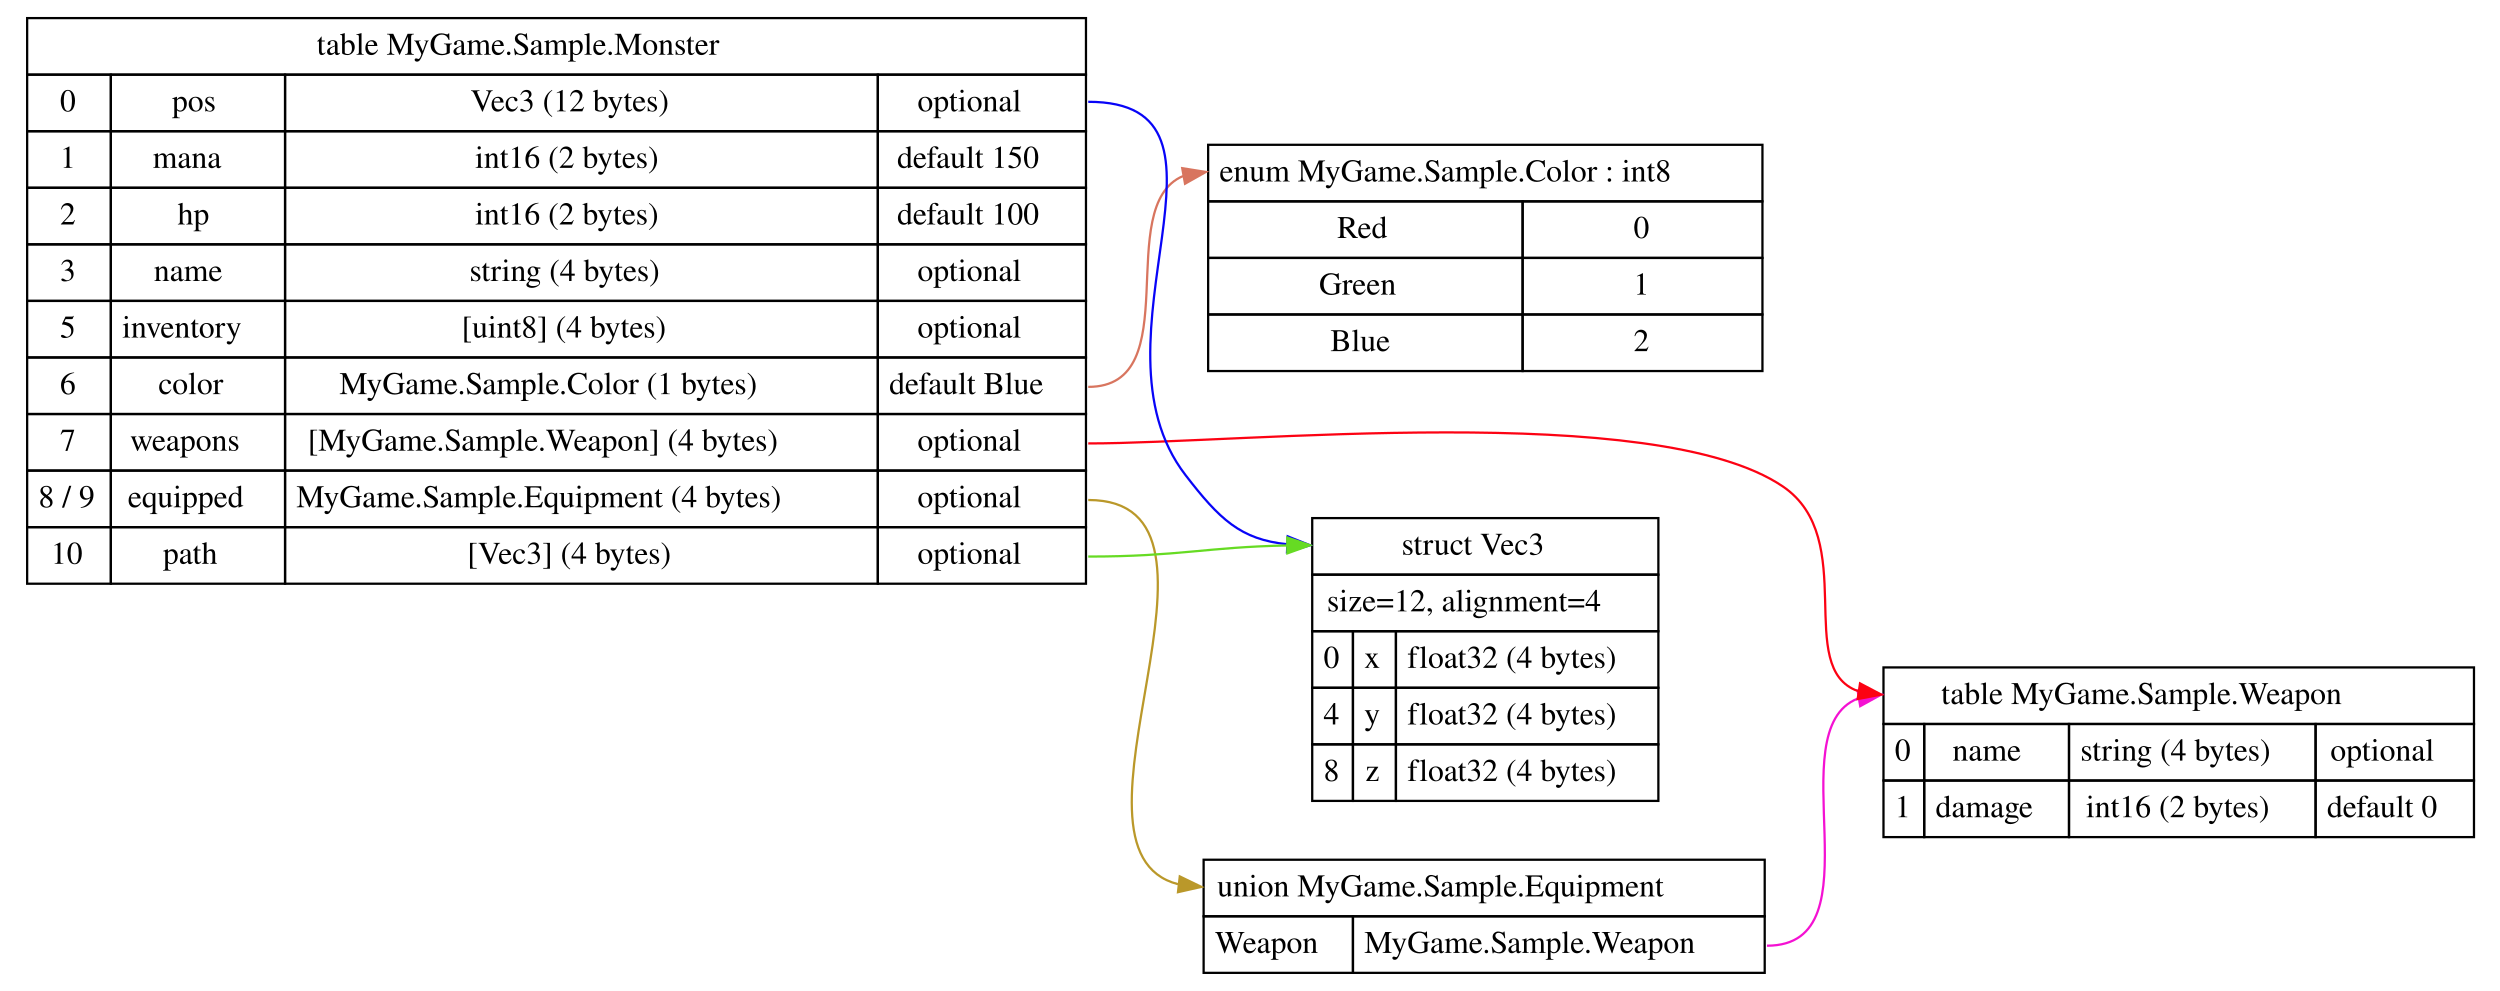
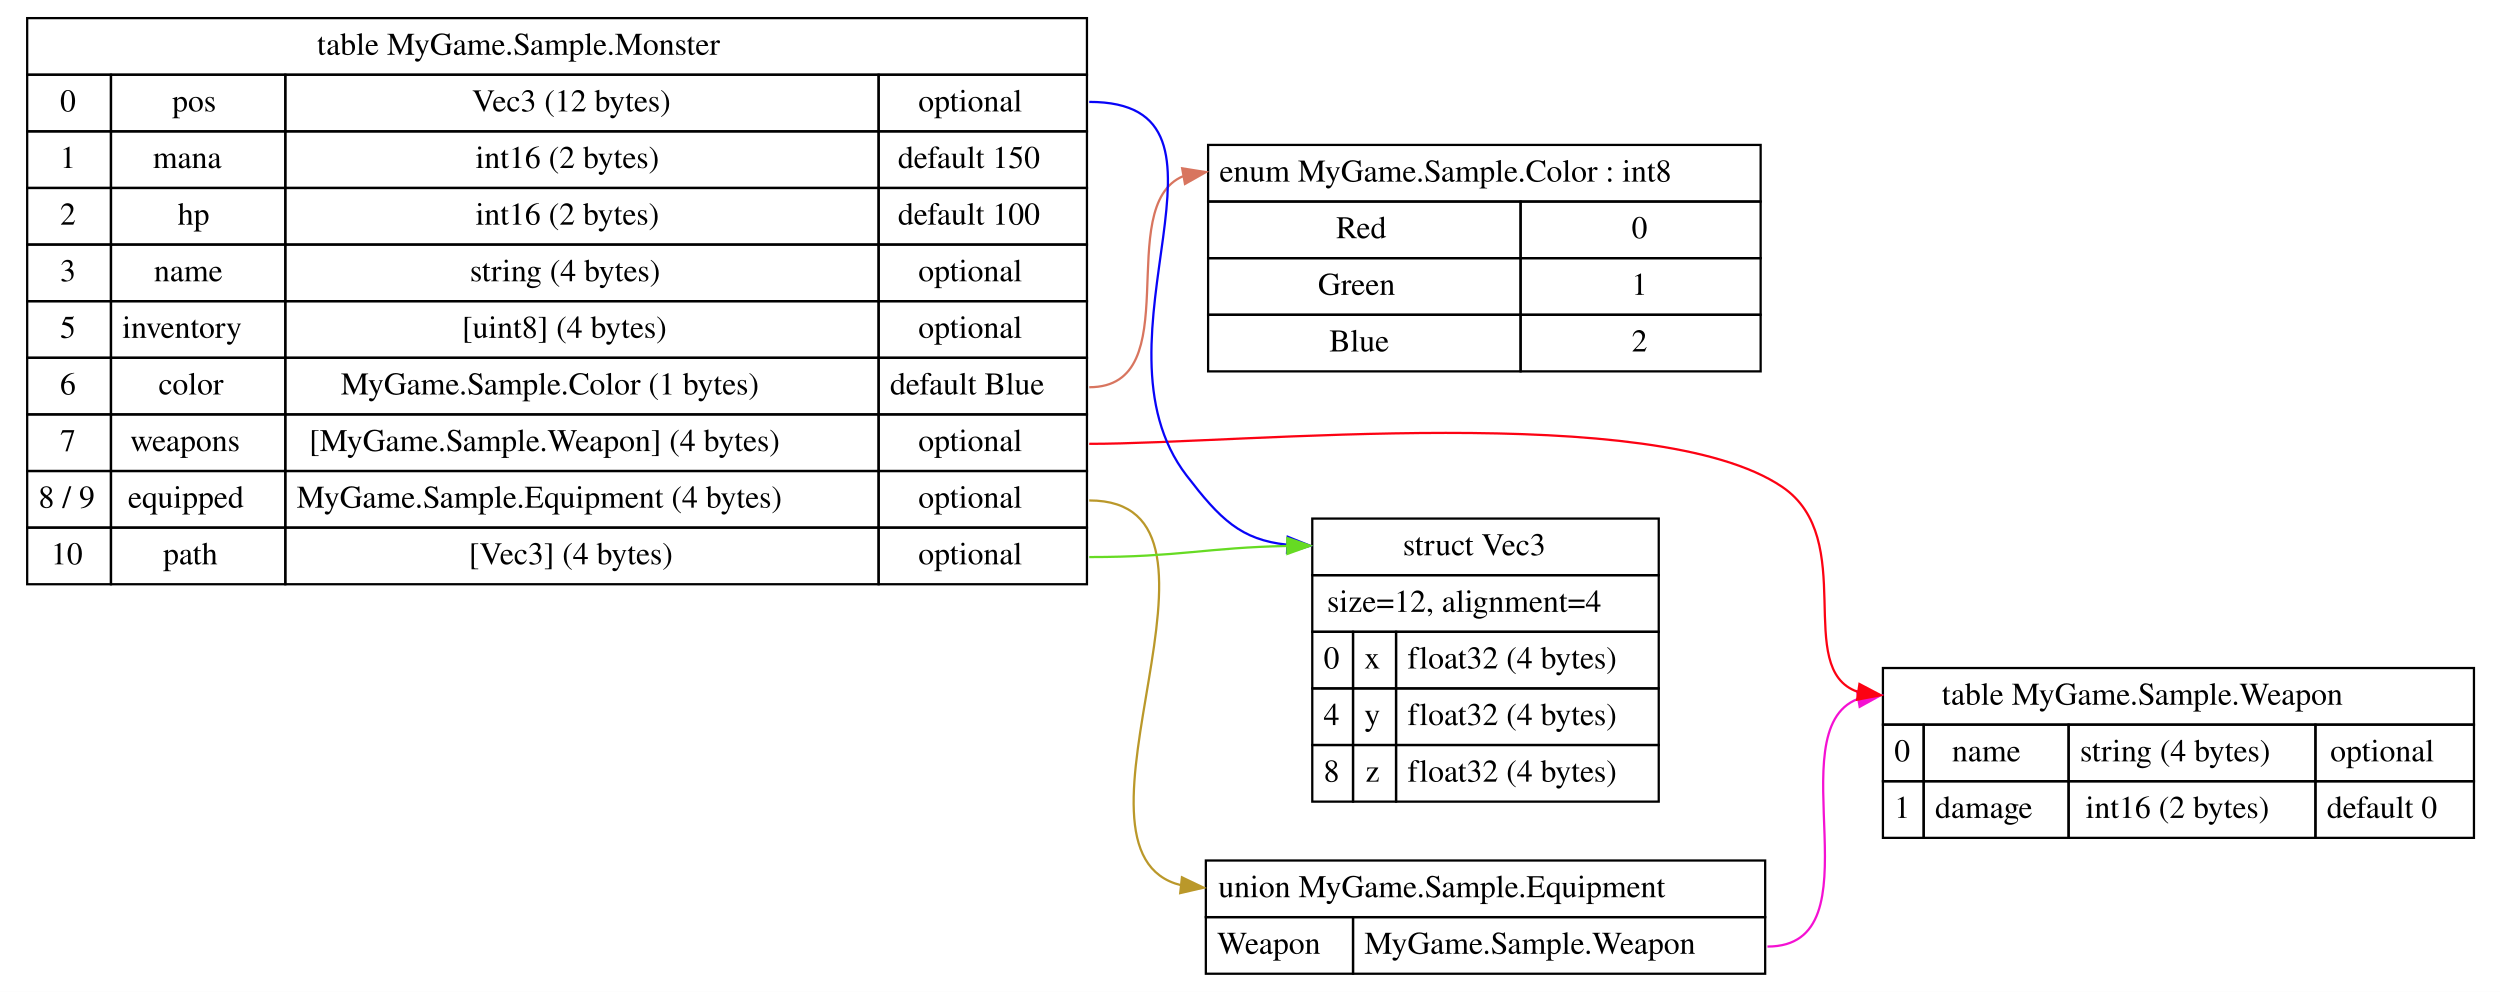
- <svg xmlns="http://www.w3.org/2000/svg" width="1105pt" height="438pt" viewBox="0.00 0.00 1105.00 438.00">
+ <svg xmlns="http://www.w3.org/2000/svg" width="1104pt" height="438pt" viewBox="0.00 0.00 1104.00 438.00">
  <g id="graph0" class="graph" transform="scale(1 1) rotate(0) translate(4 434)">
-     <polygon fill="white" stroke="transparent" points="-4,4 -4,-434 1101,-434 1101,4 -4,4" />
+     <polygon fill="white" stroke="transparent" points="-4,4 -4,-434 1100,-434 1100,4 -4,4" />
    <g id="node1" class="node">
-       <polygon fill="none" stroke="black" points="530,-345 530,-370 775,-370 775,-345 530,-345" />
-       <text text-anchor="start" x="535" y="-353.8" font-family="Times,serif" font-size="14.00">enum MyGame.Sample.Color : int8</text>
-       <polygon fill="none" stroke="black" points="530,-320 530,-345 669,-345 669,-320 530,-320" />
-       <text text-anchor="start" x="587" y="-328.8" font-family="Times,serif" font-size="14.00">Red</text>
-       <polygon fill="none" stroke="black" points="669,-320 669,-345 775,-345 775,-320 669,-320" />
-       <text text-anchor="start" x="718" y="-328.8" font-family="Times,serif" font-size="14.00">0</text>
-       <polygon fill="none" stroke="black" points="530,-295 530,-320 669,-320 669,-295 530,-295" />
-       <text text-anchor="start" x="579" y="-303.8" font-family="Times,serif" font-size="14.00">Green</text>
-       <polygon fill="none" stroke="black" points="669,-295 669,-320 775,-320 775,-295 669,-295" />
-       <text text-anchor="start" x="718" y="-303.8" font-family="Times,serif" font-size="14.00">1</text>
-       <polygon fill="none" stroke="black" points="530,-270 530,-295 669,-295 669,-270 530,-270" />
-       <text text-anchor="start" x="584" y="-278.8" font-family="Times,serif" font-size="14.00">Blue</text>
-       <polygon fill="none" stroke="black" points="669,-270 669,-295 775,-295 775,-270 669,-270" />
-       <text text-anchor="start" x="718" y="-278.8" font-family="Times,serif" font-size="14.00">2</text>
+       <polygon fill="none" stroke="black" points="529.5,-345 529.5,-370 773.5,-370 773.5,-345 529.5,-345" />
+       <text text-anchor="start" x="534.5" y="-353.8" font-family="Times,serif" font-size="14.00">enum MyGame.Sample.Color : int8</text>
+       <polygon fill="none" stroke="black" points="529.5,-320 529.5,-345 667.5,-345 667.5,-320 529.5,-320" />
+       <text text-anchor="start" x="586" y="-328.8" font-family="Times,serif" font-size="14.00">Red</text>
+       <polygon fill="none" stroke="black" points="667.5,-320 667.5,-345 773.5,-345 773.5,-320 667.5,-320" />
+       <text text-anchor="start" x="716.5" y="-328.8" font-family="Times,serif" font-size="14.00">0</text>
+       <polygon fill="none" stroke="black" points="529.5,-295 529.5,-320 667.5,-320 667.5,-295 529.5,-295" />
+       <text text-anchor="start" x="578" y="-303.8" font-family="Times,serif" font-size="14.00">Green</text>
+       <polygon fill="none" stroke="black" points="667.5,-295 667.5,-320 773.5,-320 773.5,-295 667.5,-295" />
+       <text text-anchor="start" x="716.5" y="-303.8" font-family="Times,serif" font-size="14.00">1</text>
+       <polygon fill="none" stroke="black" points="529.5,-270 529.5,-295 667.5,-295 667.5,-270 529.5,-270" />
+       <text text-anchor="start" x="583" y="-278.8" font-family="Times,serif" font-size="14.00">Blue</text>
+       <polygon fill="none" stroke="black" points="667.5,-270 667.5,-295 773.5,-295 773.5,-270 667.5,-270" />
+       <text text-anchor="start" x="716.5" y="-278.8" font-family="Times,serif" font-size="14.00">2</text>
    </g>
    <g id="node2" class="node">
-       <polygon fill="none" stroke="black" points="528,-29 528,-54 776,-54 776,-29 528,-29" />
+       <polygon fill="none" stroke="black" points="528.5,-29 528.5,-54 775.5,-54 775.5,-29 528.5,-29" />
      <text text-anchor="start" x="534" y="-37.8" font-family="Times,serif" font-size="14.00">union MyGame.Sample.Equipment</text>
-       <polygon fill="none" stroke="black" points="528,-4 528,-29 594,-29 594,-4 528,-4" />
-       <text text-anchor="start" x="533" y="-12.8" font-family="Times,serif" font-size="14.00">Weapon</text>
-       <polygon fill="none" stroke="black" points="594,-4 594,-29 776,-29 776,-4 594,-4" />
-       <text text-anchor="start" x="599" y="-12.8" font-family="Times,serif" font-size="14.00">MyGame.Sample.Weapon</text>
+       <polygon fill="none" stroke="black" points="528.5,-4 528.5,-29 593.5,-29 593.5,-4 528.5,-4" />
+       <text text-anchor="start" x="533.5" y="-12.8" font-family="Times,serif" font-size="14.00">Weapon</text>
+       <polygon fill="none" stroke="black" points="593.5,-4 593.5,-29 775.5,-29 775.5,-4 593.5,-4" />
+       <text text-anchor="start" x="598.5" y="-12.8" font-family="Times,serif" font-size="14.00">MyGame.Sample.Weapon</text>
    </g>
    <g id="node3" class="node">
-       <polygon fill="none" stroke="black" points="828.5,-114 828.5,-139 1089.5,-139 1089.5,-114 828.5,-114" />
-       <text text-anchor="start" x="854" y="-122.8" font-family="Times,serif" font-size="14.00">table MyGame.Sample.Weapon</text>
-       <polygon fill="none" stroke="black" points="828.5,-89 828.5,-114 846.5,-114 846.5,-89 828.5,-89" />
-       <text text-anchor="start" x="833.5" y="-97.8" font-family="Times,serif" font-size="14.00">0</text>
-       <polygon fill="none" stroke="black" points="846.5,-89 846.5,-114 910.5,-114 910.5,-89 846.5,-89" />
-       <text text-anchor="start" x="859" y="-97.8" font-family="Times,serif" font-size="14.00">name</text>
-       <polygon fill="none" stroke="black" points="910.5,-89 910.5,-114 1019.5,-114 1019.5,-89 910.5,-89" />
-       <text text-anchor="start" x="915.5" y="-97.8" font-family="Times,serif" font-size="14.00">string (4 bytes)</text>
-       <polygon fill="none" stroke="black" points="1019.5,-89 1019.5,-114 1089.5,-114 1089.5,-89 1019.5,-89" />
-       <text text-anchor="start" x="1026" y="-97.8" font-family="Times,serif" font-size="14.00">optional</text>
-       <polygon fill="none" stroke="black" points="828.5,-64 828.5,-89 846.5,-89 846.5,-64 828.5,-64" />
-       <text text-anchor="start" x="833.5" y="-72.8" font-family="Times,serif" font-size="14.00">1</text>
-       <polygon fill="none" stroke="black" points="846.5,-64 846.5,-89 910.5,-89 910.5,-64 846.5,-64" />
-       <text text-anchor="start" x="851.5" y="-72.8" font-family="Times,serif" font-size="14.00">damage</text>
-       <polygon fill="none" stroke="black" points="910.5,-64 910.5,-89 1019.5,-89 1019.5,-64 910.5,-64" />
-       <text text-anchor="start" x="918" y="-72.8" font-family="Times,serif" font-size="14.00">int16 (2 bytes)</text>
-       <polygon fill="none" stroke="black" points="1019.5,-64 1019.5,-89 1089.5,-89 1089.5,-64 1019.5,-64" />
-       <text text-anchor="start" x="1024.5" y="-72.8" font-family="Times,serif" font-size="14.00">default 0</text>
+       <polygon fill="none" stroke="black" points="827.5,-114 827.5,-139 1088.5,-139 1088.5,-114 827.5,-114" />
+       <text text-anchor="start" x="853.5" y="-122.8" font-family="Times,serif" font-size="14.00">table MyGame.Sample.Weapon</text>
+       <polygon fill="none" stroke="black" points="827.5,-89 827.5,-114 845.5,-114 845.5,-89 827.5,-89" />
+       <text text-anchor="start" x="832.5" y="-97.8" font-family="Times,serif" font-size="14.00">0</text>
+       <polygon fill="none" stroke="black" points="845.5,-89 845.5,-114 909.5,-114 909.5,-89 845.5,-89" />
+       <text text-anchor="start" x="858" y="-97.8" font-family="Times,serif" font-size="14.00">name</text>
+       <polygon fill="none" stroke="black" points="909.5,-89 909.5,-114 1018.5,-114 1018.5,-89 909.5,-89" />
+       <text text-anchor="start" x="914.5" y="-97.8" font-family="Times,serif" font-size="14.00">string (4 bytes)</text>
+       <polygon fill="none" stroke="black" points="1018.5,-89 1018.5,-114 1088.5,-114 1088.5,-89 1018.5,-89" />
+       <text text-anchor="start" x="1025" y="-97.8" font-family="Times,serif" font-size="14.00">optional</text>
+       <polygon fill="none" stroke="black" points="827.5,-64 827.5,-89 845.5,-89 845.5,-64 827.5,-64" />
+       <text text-anchor="start" x="832.5" y="-72.8" font-family="Times,serif" font-size="14.00">1</text>
+       <polygon fill="none" stroke="black" points="845.5,-64 845.5,-89 909.5,-89 909.5,-64 845.5,-64" />
+       <text text-anchor="start" x="850.5" y="-72.8" font-family="Times,serif" font-size="14.00">damage</text>
+       <polygon fill="none" stroke="black" points="909.5,-64 909.5,-89 1018.5,-89 1018.5,-64 909.5,-64" />
+       <text text-anchor="start" x="917" y="-72.8" font-family="Times,serif" font-size="14.00">int16 (2 bytes)</text>
+       <polygon fill="none" stroke="black" points="1018.5,-64 1018.5,-89 1088.5,-89 1088.5,-64 1018.5,-64" />
+       <text text-anchor="start" x="1023.5" y="-72.8" font-family="Times,serif" font-size="14.00">default 0</text>
    </g>
    <g id="edge1" class="edge">
-       <path fill="none" stroke="#f411d2" d="M777,-16C827.18,-16 781.28,-111.13 817.19,-125.26" />
-       <polygon fill="#f411d2" stroke="#f411d2" points="817.06,-128.78 827.5,-127 818.22,-121.88 817.06,-128.78" />
+       <path fill="none" stroke="#f411d2" d="M776.5,-16C826.59,-16 780.42,-111.13 816.22,-125.26" />
+       <polygon fill="#f411d2" stroke="#f411d2" points="816.06,-128.78 826.5,-127 817.23,-121.88 816.06,-128.78" />
    </g>
    <g id="node4" class="node">
-       <polygon fill="none" stroke="black" points="576,-180 576,-205 729,-205 729,-180 576,-180" />
+       <polygon fill="none" stroke="black" points="575.5,-180 575.5,-205 728.5,-205 728.5,-180 575.5,-180" />
      <text text-anchor="start" x="615.5" y="-188.8" font-family="Times,serif" font-size="14.00">struct Vec3</text>
-       <polygon fill="none" stroke="black" points="576,-155 576,-180 729,-180 729,-155 576,-155" />
-       <text text-anchor="start" x="582.5" y="-163.8" font-family="Times,serif" font-size="14.00">size=12, alignment=4</text>
-       <polygon fill="none" stroke="black" points="576,-130 576,-155 594,-155 594,-130 576,-130" />
-       <text text-anchor="start" x="581" y="-138.8" font-family="Times,serif" font-size="14.00">0</text>
-       <polygon fill="none" stroke="black" points="594,-130 594,-155 613,-155 613,-130 594,-130" />
-       <text text-anchor="start" x="599" y="-138.8" font-family="Times,serif" font-size="14.00">x</text>
-       <polygon fill="none" stroke="black" points="613,-130 613,-155 729,-155 729,-130 613,-130" />
-       <text text-anchor="start" x="618" y="-138.8" font-family="Times,serif" font-size="14.00">float32 (4 bytes)</text>
-       <polygon fill="none" stroke="black" points="576,-105 576,-130 594,-130 594,-105 576,-105" />
-       <text text-anchor="start" x="581" y="-113.8" font-family="Times,serif" font-size="14.00">4</text>
-       <polygon fill="none" stroke="black" points="594,-105 594,-130 613,-130 613,-105 594,-105" />
-       <text text-anchor="start" x="599" y="-113.8" font-family="Times,serif" font-size="14.00">y</text>
-       <polygon fill="none" stroke="black" points="613,-105 613,-130 729,-130 729,-105 613,-105" />
-       <text text-anchor="start" x="618" y="-113.8" font-family="Times,serif" font-size="14.00">float32 (4 bytes)</text>
-       <polygon fill="none" stroke="black" points="576,-80 576,-105 594,-105 594,-80 576,-80" />
-       <text text-anchor="start" x="581" y="-88.8" font-family="Times,serif" font-size="14.00">8</text>
-       <polygon fill="none" stroke="black" points="594,-80 594,-105 613,-105 613,-80 594,-80" />
-       <text text-anchor="start" x="599.5" y="-88.8" font-family="Times,serif" font-size="14.00">z</text>
-       <polygon fill="none" stroke="black" points="613,-80 613,-105 729,-105 729,-80 613,-80" />
-       <text text-anchor="start" x="618" y="-88.8" font-family="Times,serif" font-size="14.00">float32 (4 bytes)</text>
+       <polygon fill="none" stroke="black" points="575.5,-155 575.5,-180 728.5,-180 728.5,-155 575.5,-155" />
+       <text text-anchor="start" x="582" y="-163.8" font-family="Times,serif" font-size="14.00">size=12, alignment=4</text>
+       <polygon fill="none" stroke="black" points="575.5,-130 575.5,-155 593.5,-155 593.5,-130 575.5,-130" />
+       <text text-anchor="start" x="580.5" y="-138.8" font-family="Times,serif" font-size="14.00">0</text>
+       <polygon fill="none" stroke="black" points="593.5,-130 593.5,-155 612.5,-155 612.5,-130 593.5,-130" />
+       <text text-anchor="start" x="598.5" y="-138.8" font-family="Times,serif" font-size="14.00">x</text>
+       <polygon fill="none" stroke="black" points="612.5,-130 612.5,-155 728.5,-155 728.5,-130 612.5,-130" />
+       <text text-anchor="start" x="617.5" y="-138.8" font-family="Times,serif" font-size="14.00">float32 (4 bytes)</text>
+       <polygon fill="none" stroke="black" points="575.5,-105 575.5,-130 593.5,-130 593.5,-105 575.5,-105" />
+       <text text-anchor="start" x="580.5" y="-113.8" font-family="Times,serif" font-size="14.00">4</text>
+       <polygon fill="none" stroke="black" points="593.5,-105 593.5,-130 612.5,-130 612.5,-105 593.5,-105" />
+       <text text-anchor="start" x="598.5" y="-113.8" font-family="Times,serif" font-size="14.00">y</text>
+       <polygon fill="none" stroke="black" points="612.5,-105 612.5,-130 728.5,-130 728.5,-105 612.5,-105" />
+       <text text-anchor="start" x="617.5" y="-113.8" font-family="Times,serif" font-size="14.00">float32 (4 bytes)</text>
+       <polygon fill="none" stroke="black" points="575.5,-80 575.5,-105 593.5,-105 593.5,-80 575.5,-80" />
+       <text text-anchor="start" x="580.5" y="-88.8" font-family="Times,serif" font-size="14.00">8</text>
+       <polygon fill="none" stroke="black" points="593.5,-80 593.5,-105 612.5,-105 612.5,-80 593.5,-80" />
+       <text text-anchor="start" x="599" y="-88.8" font-family="Times,serif" font-size="14.00">z</text>
+       <polygon fill="none" stroke="black" points="612.5,-80 612.5,-105 728.5,-105 728.5,-80 612.5,-80" />
+       <text text-anchor="start" x="617.5" y="-88.8" font-family="Times,serif" font-size="14.00">float32 (4 bytes)</text>
    </g>
    <g id="node5" class="node">
      <polygon fill="none" stroke="black" points="8,-401 8,-426 476,-426 476,-401 8,-401" />
      <text text-anchor="start" x="136" y="-409.8" font-family="Times,serif" font-size="14.00">table MyGame.Sample.Monster</text>
      <polygon fill="none" stroke="black" points="8,-376 8,-401 45,-401 45,-376 8,-376" />
      <text text-anchor="start" x="22.5" y="-384.8" font-family="Times,serif" font-size="14.00">0</text>
      <polygon fill="none" stroke="black" points="45,-376 45,-401 122,-401 122,-376 45,-376" />
      <text text-anchor="start" x="72" y="-384.8" font-family="Times,serif" font-size="14.00">pos</text>
      <polygon fill="none" stroke="black" points="122,-376 122,-401 384,-401 384,-376 122,-376" />
-       <text text-anchor="start" x="204" y="-384.8" font-family="Times,serif" font-size="14.00">Vec3 (12 bytes)</text>
+       <text text-anchor="start" x="204.5" y="-384.8" font-family="Times,serif" font-size="14.00">Vec3 (12 bytes)</text>
      <polygon fill="none" stroke="black" points="384,-376 384,-401 476,-401 476,-376 384,-376" />
      <text text-anchor="start" x="401.5" y="-384.8" font-family="Times,serif" font-size="14.00">optional</text>
      <polygon fill="none" stroke="black" points="8,-351 8,-376 45,-376 45,-351 8,-351" />
      <text text-anchor="start" x="22.5" y="-359.8" font-family="Times,serif" font-size="14.00">1</text>
      <polygon fill="none" stroke="black" points="45,-351 45,-376 122,-376 122,-351 45,-351" />
      <text text-anchor="start" x="63.5" y="-359.8" font-family="Times,serif" font-size="14.00">mana</text>
      <polygon fill="none" stroke="black" points="122,-351 122,-376 384,-376 384,-351 122,-351" />
      <text text-anchor="start" x="206" y="-359.8" font-family="Times,serif" font-size="14.00">int16 (2 bytes)</text>
      <polygon fill="none" stroke="black" points="384,-351 384,-376 476,-376 476,-351 384,-351" />
      <text text-anchor="start" x="392.5" y="-359.8" font-family="Times,serif" font-size="14.00">default 150</text>
      <polygon fill="none" stroke="black" points="8,-326 8,-351 45,-351 45,-326 8,-326" />
      <text text-anchor="start" x="22.5" y="-334.8" font-family="Times,serif" font-size="14.00">2</text>
      <polygon fill="none" stroke="black" points="45,-326 45,-351 122,-351 122,-326 45,-326" />
      <text text-anchor="start" x="74.5" y="-334.8" font-family="Times,serif" font-size="14.00">hp</text>
      <polygon fill="none" stroke="black" points="122,-326 122,-351 384,-351 384,-326 122,-326" />
      <text text-anchor="start" x="206" y="-334.8" font-family="Times,serif" font-size="14.00">int16 (2 bytes)</text>
      <polygon fill="none" stroke="black" points="384,-326 384,-351 476,-351 476,-326 384,-326" />
      <text text-anchor="start" x="392.5" y="-334.8" font-family="Times,serif" font-size="14.00">default 100</text>
      <polygon fill="none" stroke="black" points="8,-301 8,-326 45,-326 45,-301 8,-301" />
      <text text-anchor="start" x="22.5" y="-309.8" font-family="Times,serif" font-size="14.00">3</text>
      <polygon fill="none" stroke="black" points="45,-301 45,-326 122,-326 122,-301 45,-301" />
      <text text-anchor="start" x="64" y="-309.8" font-family="Times,serif" font-size="14.00">name</text>
      <polygon fill="none" stroke="black" points="122,-301 122,-326 384,-326 384,-301 122,-301" />
      <text text-anchor="start" x="203.5" y="-309.8" font-family="Times,serif" font-size="14.00">string (4 bytes)</text>
      <polygon fill="none" stroke="black" points="384,-301 384,-326 476,-326 476,-301 384,-301" />
      <text text-anchor="start" x="401.5" y="-309.8" font-family="Times,serif" font-size="14.00">optional</text>
      <polygon fill="none" stroke="black" points="8,-276 8,-301 45,-301 45,-276 8,-276" />
      <text text-anchor="start" x="22.5" y="-284.8" font-family="Times,serif" font-size="14.00">5</text>
      <polygon fill="none" stroke="black" points="45,-276 45,-301 122,-301 122,-276 45,-276" />
      <text text-anchor="start" x="50" y="-284.8" font-family="Times,serif" font-size="14.00">inventory</text>
      <polygon fill="none" stroke="black" points="122,-276 122,-301 384,-301 384,-276 122,-276" />
      <text text-anchor="start" x="200" y="-284.8" font-family="Times,serif" font-size="14.00">[uint8] (4 bytes)</text>
      <polygon fill="none" stroke="black" points="384,-276 384,-301 476,-301 476,-276 384,-276" />
      <text text-anchor="start" x="401.5" y="-284.8" font-family="Times,serif" font-size="14.00">optional</text>
      <polygon fill="none" stroke="black" points="8,-251 8,-276 45,-276 45,-251 8,-251" />
      <text text-anchor="start" x="22.5" y="-259.8" font-family="Times,serif" font-size="14.00">6</text>
      <polygon fill="none" stroke="black" points="45,-251 45,-276 122,-276 122,-251 45,-251" />
      <text text-anchor="start" x="66" y="-259.8" font-family="Times,serif" font-size="14.00">color</text>
      <polygon fill="none" stroke="black" points="122,-251 122,-276 384,-276 384,-251 122,-251" />
-       <text text-anchor="start" x="146" y="-259.8" font-family="Times,serif" font-size="14.00">MyGame.Sample.Color (1 bytes)</text>
+       <text text-anchor="start" x="146.5" y="-259.8" font-family="Times,serif" font-size="14.00">MyGame.Sample.Color (1 bytes)</text>
      <polygon fill="none" stroke="black" points="384,-251 384,-276 476,-276 476,-251 384,-251" />
      <text text-anchor="start" x="389" y="-259.8" font-family="Times,serif" font-size="14.00">default Blue</text>
      <polygon fill="none" stroke="black" points="8,-226 8,-251 45,-251 45,-226 8,-226" />
      <text text-anchor="start" x="22.5" y="-234.8" font-family="Times,serif" font-size="14.00">7</text>
      <polygon fill="none" stroke="black" points="45,-226 45,-251 122,-251 122,-226 45,-226" />
      <text text-anchor="start" x="53.5" y="-234.8" font-family="Times,serif" font-size="14.00">weapons</text>
      <polygon fill="none" stroke="black" points="122,-226 122,-251 384,-251 384,-226 122,-226" />
-       <text text-anchor="start" x="132" y="-234.8" font-family="Times,serif" font-size="14.00">[MyGame.Sample.Weapon] (4 bytes)</text>
+       <text text-anchor="start" x="132.5" y="-234.8" font-family="Times,serif" font-size="14.00">[MyGame.Sample.Weapon] (4 bytes)</text>
      <polygon fill="none" stroke="black" points="384,-226 384,-251 476,-251 476,-226 384,-226" />
      <text text-anchor="start" x="401.5" y="-234.8" font-family="Times,serif" font-size="14.00">optional</text>
      <polygon fill="none" stroke="black" points="8,-201 8,-226 45,-226 45,-201 8,-201" />
      <text text-anchor="start" x="13" y="-209.8" font-family="Times,serif" font-size="14.00">8 / 9</text>
      <polygon fill="none" stroke="black" points="45,-201 45,-226 122,-226 122,-201 45,-201" />
      <text text-anchor="start" x="52.5" y="-209.8" font-family="Times,serif" font-size="14.00">equipped</text>
      <polygon fill="none" stroke="black" points="122,-201 122,-226 384,-226 384,-201 122,-201" />
      <text text-anchor="start" x="127" y="-209.8" font-family="Times,serif" font-size="14.00">MyGame.Sample.Equipment (4 bytes)</text>
      <polygon fill="none" stroke="black" points="384,-201 384,-226 476,-226 476,-201 384,-201" />
      <text text-anchor="start" x="401.5" y="-209.8" font-family="Times,serif" font-size="14.00">optional</text>
      <polygon fill="none" stroke="black" points="8,-176 8,-201 45,-201 45,-176 8,-176" />
      <text text-anchor="start" x="18.5" y="-184.8" font-family="Times,serif" font-size="14.00">10</text>
      <polygon fill="none" stroke="black" points="45,-176 45,-201 122,-201 122,-176 45,-176" />
      <text text-anchor="start" x="68" y="-184.8" font-family="Times,serif" font-size="14.00">path</text>
      <polygon fill="none" stroke="black" points="122,-176 122,-201 384,-201 384,-176 122,-176" />
-       <text text-anchor="start" x="202.5" y="-184.8" font-family="Times,serif" font-size="14.00">[Vec3] (4 bytes)</text>
+       <text text-anchor="start" x="203" y="-184.8" font-family="Times,serif" font-size="14.00">[Vec3] (4 bytes)</text>
      <polygon fill="none" stroke="black" points="384,-176 384,-201 476,-201 476,-176 384,-176" />
      <text text-anchor="start" x="401.5" y="-184.8" font-family="Times,serif" font-size="14.00">optional</text>
    </g>
    <g id="edge3" class="edge">
-       <path fill="none" stroke="#d8755f" d="M477,-263C521.19,-263 487.51,-343.05 518.92,-356.19" />
-       <polygon fill="#d8755f" stroke="#d8755f" points="518.54,-359.67 529,-358 519.78,-352.79 518.54,-359.67" />
+       <path fill="none" stroke="#d8755f" d="M477,-263C521.09,-263 487.16,-343.05 518.45,-356.19" />
+       <polygon fill="#d8755f" stroke="#d8755f" points="518.04,-359.67 528.5,-358 519.28,-352.78 518.04,-359.67" />
    </g>
    <g id="edge5" class="edge">
-       <path fill="none" stroke="#ba982a" d="M477,-213C552.32,-213 457.95,-58.29 516.7,-43.18" />
-       <polygon fill="#ba982a" stroke="#ba982a" points="517.46,-46.62 527,-42 516.67,-39.66 517.46,-46.62" />
+       <path fill="none" stroke="#ba982a" d="M477,-213C552.53,-213 457.97,-57.66 517.55,-43.09" />
+       <polygon fill="#ba982a" stroke="#ba982a" points="517.94,-46.57 527.5,-42 517.18,-39.61 517.94,-46.57" />
    </g>
    <g id="edge4" class="edge">
-       <path fill="none" stroke="#fc0213" d="M477,-238C545.35,-238 727.41,-257.34 784,-219 818.08,-195.91 788.69,-138.64 817.24,-128.54" />
-       <polygon fill="#fc0213" stroke="#fc0213" points="818.13,-131.94 827.5,-127 817.09,-125.02 818.13,-131.94" />
+       <path fill="none" stroke="#fc0213" d="M477,-238C545.13,-238 726.6,-257.22 783,-219 817.08,-195.91 787.69,-138.64 816.24,-128.54" />
+       <polygon fill="#fc0213" stroke="#fc0213" points="817.13,-131.94 826.5,-127 816.09,-125.02 817.13,-131.94" />
    </g>
    <g id="edge2" class="edge">
-       <path fill="none" stroke="#0804f7" d="M477,-389C552.78,-389 473.76,-284.04 520,-224 534.91,-204.63 544.29,-195.48 565,-193.45" />
-       <polygon fill="#0804f7" stroke="#0804f7" points="565.17,-196.94 575,-193 564.85,-189.95 565.17,-196.94" />
+       <path fill="none" stroke="#0804f7" d="M477,-389C552.78,-389 473.88,-284.13 520,-224 534.71,-204.83 543.94,-195.59 564.3,-193.48" />
+       <polygon fill="#0804f7" stroke="#0804f7" points="564.68,-196.97 574.5,-193 564.35,-189.97 564.68,-196.97" />
    </g>
    <g id="edge6" class="edge">
-       <path fill="none" stroke="#66db23" d="M477,-188C517.03,-188 529.4,-192.21 564.89,-192.9" />
-       <polygon fill="#66db23" stroke="#66db23" points="564.97,-196.41 575,-193 565.03,-189.41 564.97,-196.41" />
+       <path fill="none" stroke="#66db23" d="M477,-188C516.83,-188 529.13,-192.21 564.45,-192.9" />
+       <polygon fill="#66db23" stroke="#66db23" points="564.47,-196.4 574.5,-193 564.53,-189.41 564.47,-196.4" />
    </g>
  </g>
</svg>
